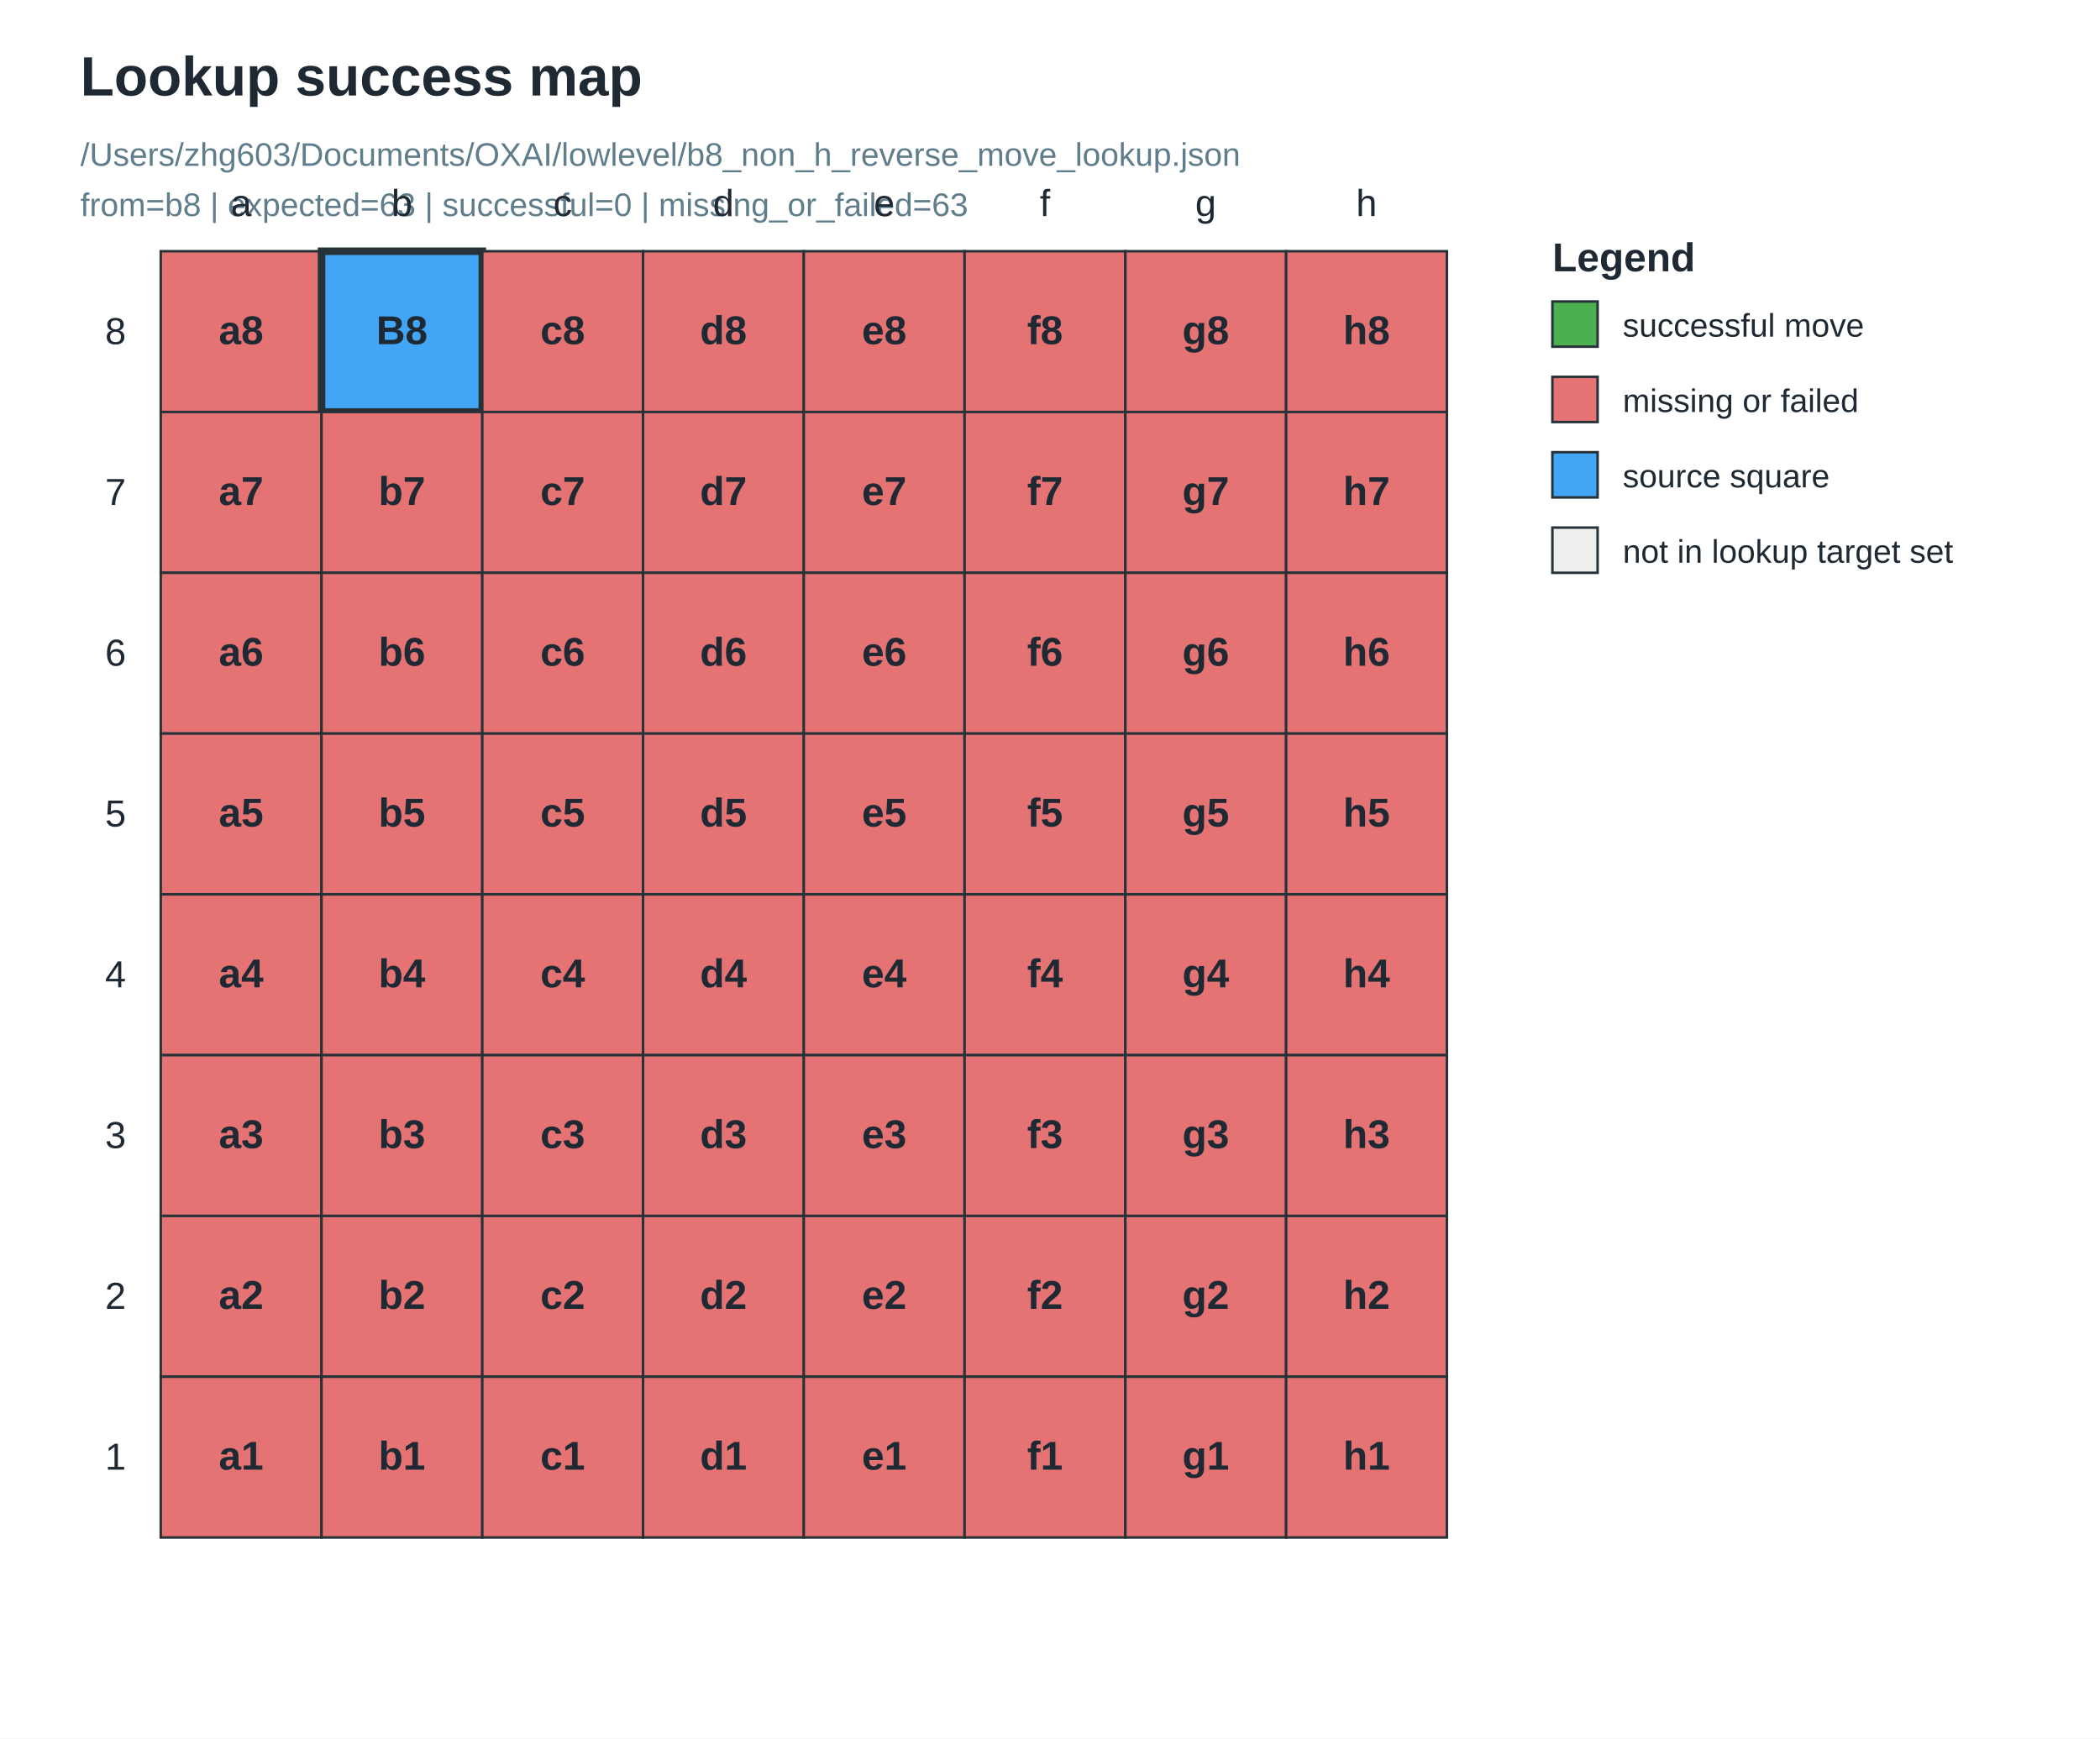
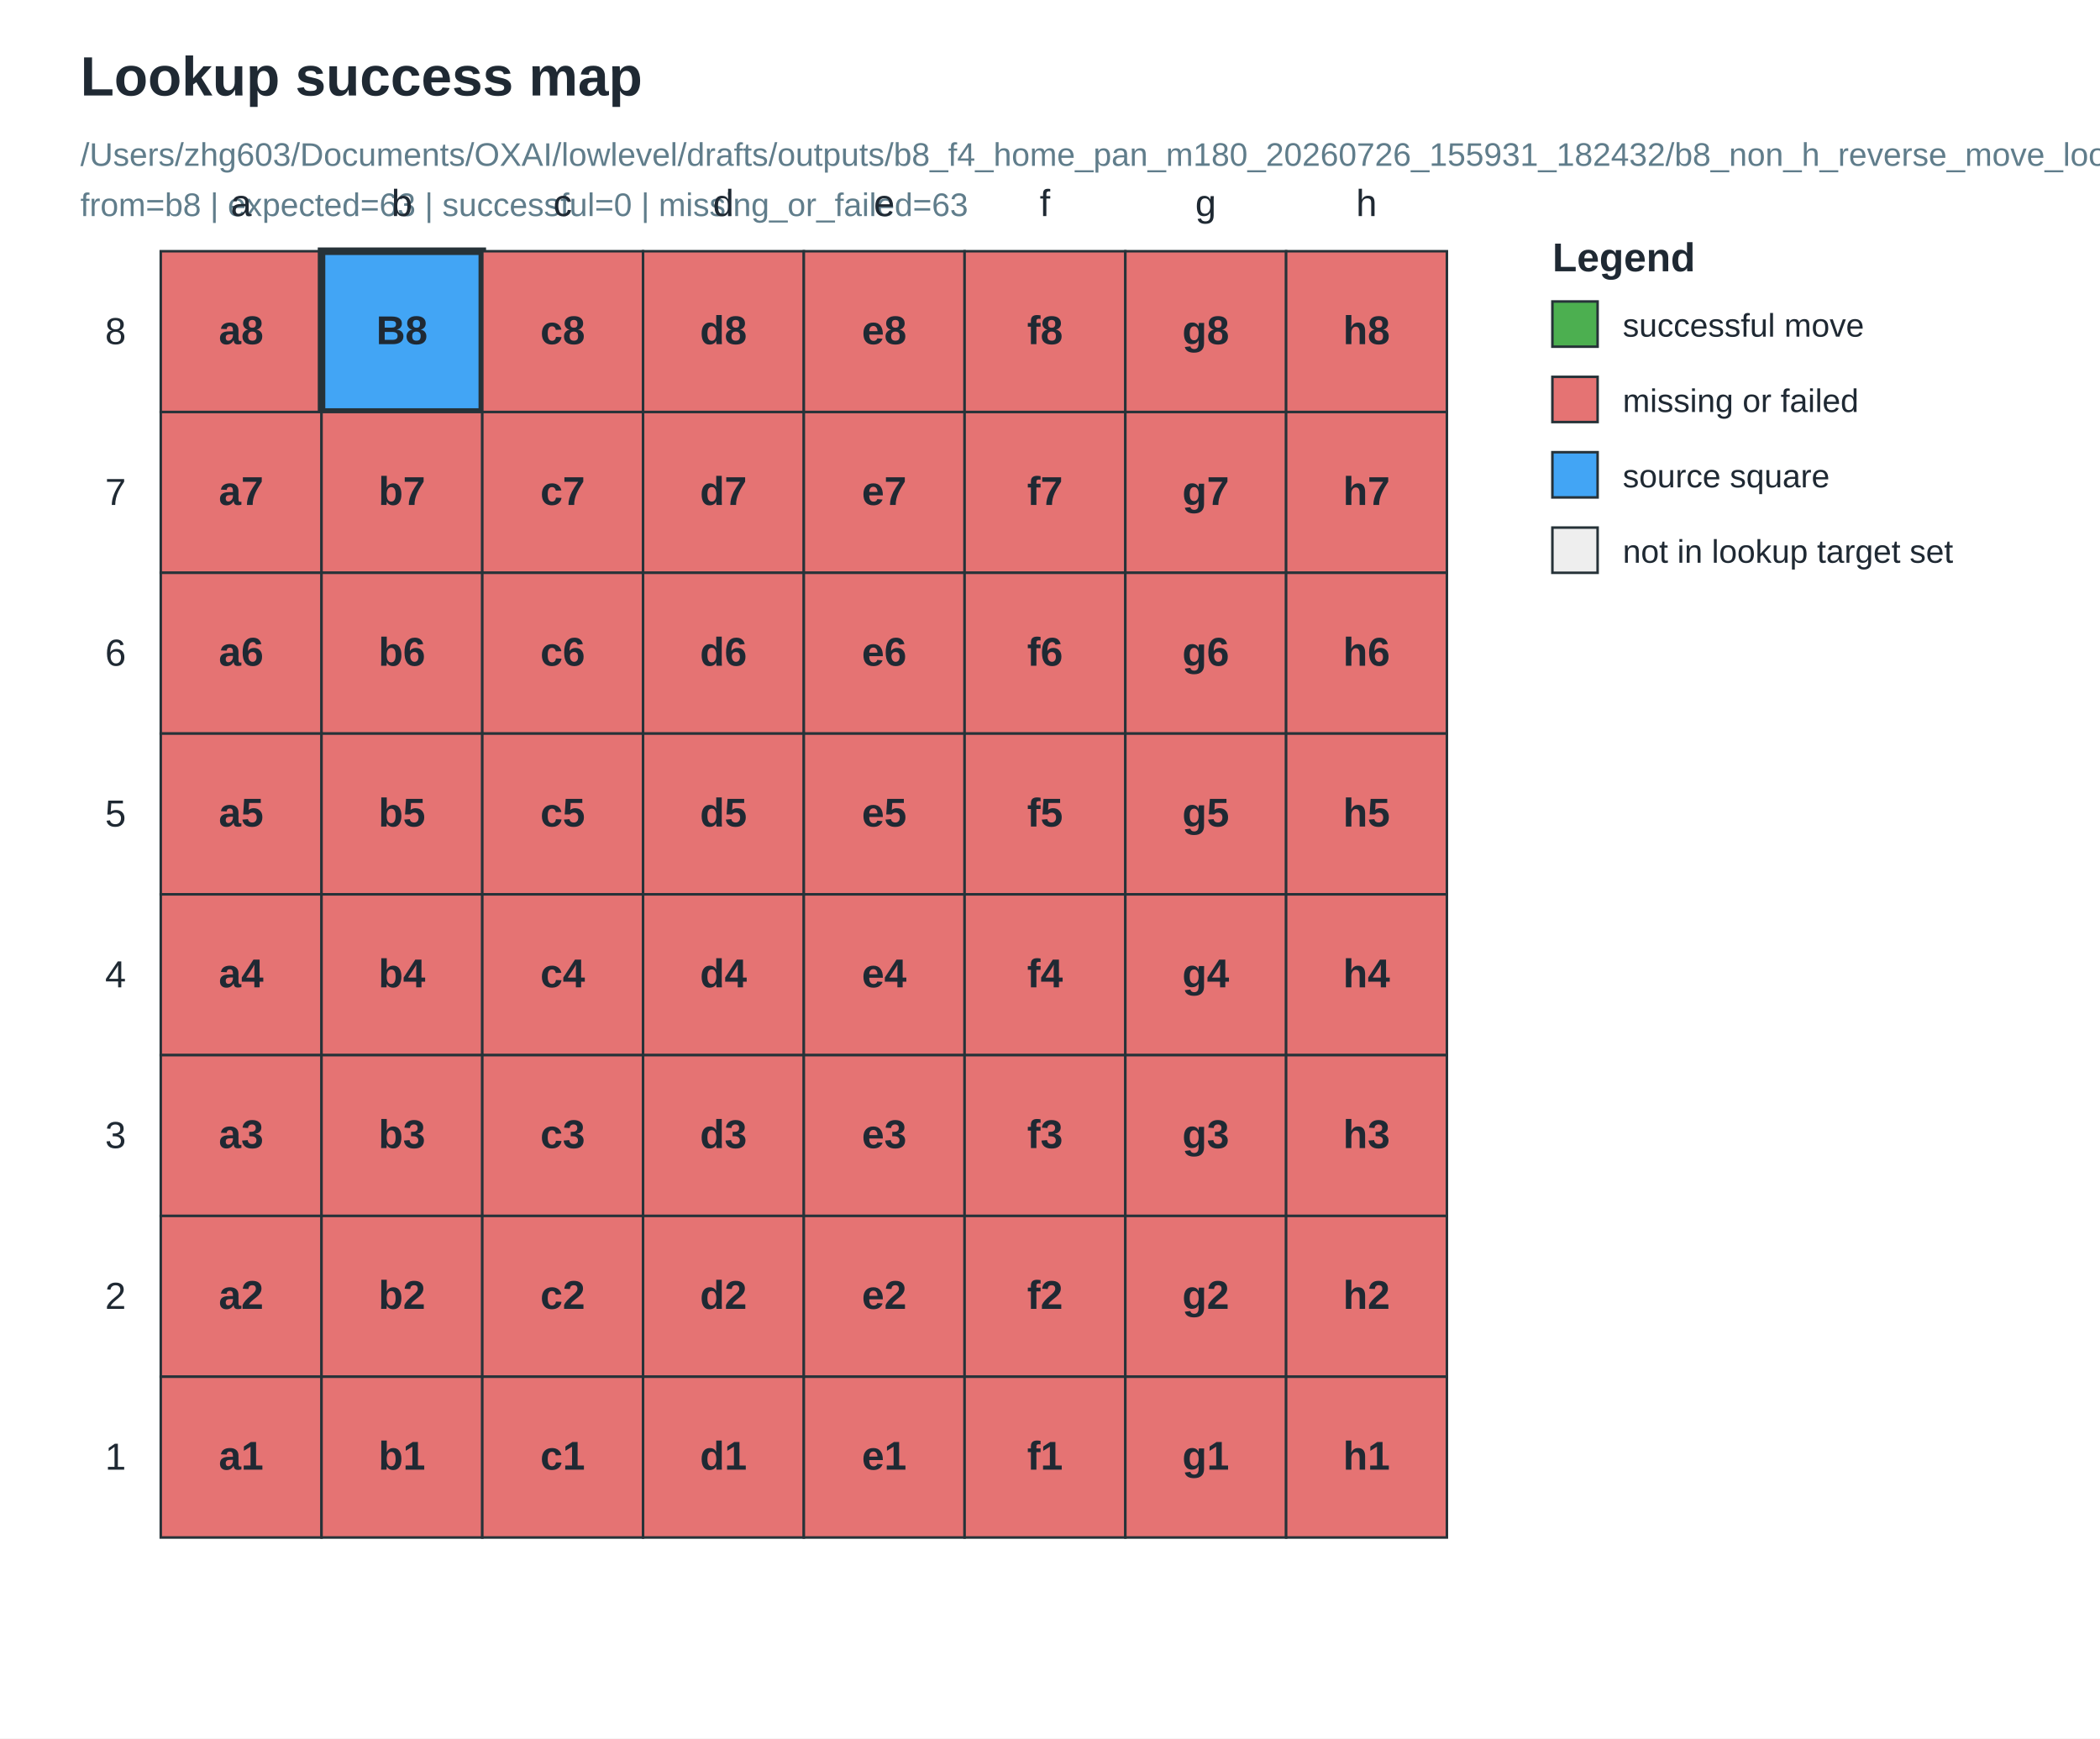
<svg xmlns="http://www.w3.org/2000/svg" width="836" height="692" viewBox="0 0 836 692">
  <rect width="100%" height="100%" fill="white" />
  <text x="32" y="38" font-family="Arial, sans-serif" font-size="22" font-weight="700" fill="#1f2933">Lookup success map</text>
-   <text x="32" y="66" font-family="Arial, sans-serif" font-size="13" fill="#607d8b">/Users/zhg603/Documents/OXAI/lowlevel/b8_non_h_reverse_move_lookup.json</text>
+   <text x="32" y="66" font-family="Arial, sans-serif" font-size="13" fill="#607d8b">/Users/zhg603/Documents/OXAI/lowlevel/drafts/outputs/b8_f4_home_pan_m180_20260726_155931_182432/b8_non_h_reverse_move_lookup.json</text>
  <text x="32" y="86" font-family="Arial, sans-serif" font-size="13" fill="#607d8b">from=b8 | expected=63 | successful=0 | missing_or_failed=63</text>
  <text x="96.0" y="86" text-anchor="middle" font-family="Arial, sans-serif" font-size="15" fill="#1f2933">a</text>
  <text x="160.0" y="86" text-anchor="middle" font-family="Arial, sans-serif" font-size="15" fill="#1f2933">b</text>
  <text x="224.0" y="86" text-anchor="middle" font-family="Arial, sans-serif" font-size="15" fill="#1f2933">c</text>
  <text x="288.0" y="86" text-anchor="middle" font-family="Arial, sans-serif" font-size="15" fill="#1f2933">d</text>
  <text x="352.0" y="86" text-anchor="middle" font-family="Arial, sans-serif" font-size="15" fill="#1f2933">e</text>
  <text x="416.0" y="86" text-anchor="middle" font-family="Arial, sans-serif" font-size="15" fill="#1f2933">f</text>
  <text x="480.0" y="86" text-anchor="middle" font-family="Arial, sans-serif" font-size="15" fill="#1f2933">g</text>
  <text x="544.0" y="86" text-anchor="middle" font-family="Arial, sans-serif" font-size="15" fill="#1f2933">h</text>
  <text x="46" y="137.0" text-anchor="middle" font-family="Arial, sans-serif" font-size="15" fill="#1f2933">8</text>
  <text x="46" y="201.0" text-anchor="middle" font-family="Arial, sans-serif" font-size="15" fill="#1f2933">7</text>
  <text x="46" y="265.0" text-anchor="middle" font-family="Arial, sans-serif" font-size="15" fill="#1f2933">6</text>
  <text x="46" y="329.0" text-anchor="middle" font-family="Arial, sans-serif" font-size="15" fill="#1f2933">5</text>
  <text x="46" y="393.0" text-anchor="middle" font-family="Arial, sans-serif" font-size="15" fill="#1f2933">4</text>
  <text x="46" y="457.0" text-anchor="middle" font-family="Arial, sans-serif" font-size="15" fill="#1f2933">3</text>
  <text x="46" y="521.0" text-anchor="middle" font-family="Arial, sans-serif" font-size="15" fill="#1f2933">2</text>
  <text x="46" y="585.0" text-anchor="middle" font-family="Arial, sans-serif" font-size="15" fill="#1f2933">1</text>
  <rect x="64" y="100" width="64" height="64" fill="#e57373" stroke="#263238" stroke-width="1">
</rect>
  <text x="96.0" y="137.0" text-anchor="middle" font-family="Arial, sans-serif" font-size="16" font-weight="700" fill="#1f2933">a8</text>
  <rect x="128" y="100" width="64" height="64" fill="#42a5f5" stroke="#263238" stroke-width="3">
</rect>
  <text x="160.0" y="137.0" text-anchor="middle" font-family="Arial, sans-serif" font-size="16" font-weight="700" fill="#1f2933">B8</text>
  <rect x="192" y="100" width="64" height="64" fill="#e57373" stroke="#263238" stroke-width="1">
</rect>
  <text x="224.0" y="137.0" text-anchor="middle" font-family="Arial, sans-serif" font-size="16" font-weight="700" fill="#1f2933">c8</text>
  <rect x="256" y="100" width="64" height="64" fill="#e57373" stroke="#263238" stroke-width="1">
</rect>
  <text x="288.0" y="137.0" text-anchor="middle" font-family="Arial, sans-serif" font-size="16" font-weight="700" fill="#1f2933">d8</text>
  <rect x="320" y="100" width="64" height="64" fill="#e57373" stroke="#263238" stroke-width="1">
</rect>
  <text x="352.0" y="137.0" text-anchor="middle" font-family="Arial, sans-serif" font-size="16" font-weight="700" fill="#1f2933">e8</text>
  <rect x="384" y="100" width="64" height="64" fill="#e57373" stroke="#263238" stroke-width="1">
</rect>
  <text x="416.0" y="137.0" text-anchor="middle" font-family="Arial, sans-serif" font-size="16" font-weight="700" fill="#1f2933">f8</text>
  <rect x="448" y="100" width="64" height="64" fill="#e57373" stroke="#263238" stroke-width="1">
</rect>
  <text x="480.0" y="137.0" text-anchor="middle" font-family="Arial, sans-serif" font-size="16" font-weight="700" fill="#1f2933">g8</text>
  <rect x="512" y="100" width="64" height="64" fill="#e57373" stroke="#263238" stroke-width="1">
</rect>
  <text x="544.0" y="137.0" text-anchor="middle" font-family="Arial, sans-serif" font-size="16" font-weight="700" fill="#1f2933">h8</text>
  <rect x="64" y="164" width="64" height="64" fill="#e57373" stroke="#263238" stroke-width="1">
</rect>
  <text x="96.0" y="201.0" text-anchor="middle" font-family="Arial, sans-serif" font-size="16" font-weight="700" fill="#1f2933">a7</text>
  <rect x="128" y="164" width="64" height="64" fill="#e57373" stroke="#263238" stroke-width="1">
</rect>
  <text x="160.0" y="201.0" text-anchor="middle" font-family="Arial, sans-serif" font-size="16" font-weight="700" fill="#1f2933">b7</text>
  <rect x="192" y="164" width="64" height="64" fill="#e57373" stroke="#263238" stroke-width="1">
</rect>
  <text x="224.0" y="201.0" text-anchor="middle" font-family="Arial, sans-serif" font-size="16" font-weight="700" fill="#1f2933">c7</text>
  <rect x="256" y="164" width="64" height="64" fill="#e57373" stroke="#263238" stroke-width="1">
</rect>
  <text x="288.0" y="201.0" text-anchor="middle" font-family="Arial, sans-serif" font-size="16" font-weight="700" fill="#1f2933">d7</text>
  <rect x="320" y="164" width="64" height="64" fill="#e57373" stroke="#263238" stroke-width="1">
</rect>
  <text x="352.0" y="201.0" text-anchor="middle" font-family="Arial, sans-serif" font-size="16" font-weight="700" fill="#1f2933">e7</text>
  <rect x="384" y="164" width="64" height="64" fill="#e57373" stroke="#263238" stroke-width="1">
</rect>
  <text x="416.0" y="201.0" text-anchor="middle" font-family="Arial, sans-serif" font-size="16" font-weight="700" fill="#1f2933">f7</text>
  <rect x="448" y="164" width="64" height="64" fill="#e57373" stroke="#263238" stroke-width="1">
</rect>
  <text x="480.0" y="201.0" text-anchor="middle" font-family="Arial, sans-serif" font-size="16" font-weight="700" fill="#1f2933">g7</text>
  <rect x="512" y="164" width="64" height="64" fill="#e57373" stroke="#263238" stroke-width="1">
</rect>
  <text x="544.0" y="201.0" text-anchor="middle" font-family="Arial, sans-serif" font-size="16" font-weight="700" fill="#1f2933">h7</text>
  <rect x="64" y="228" width="64" height="64" fill="#e57373" stroke="#263238" stroke-width="1">
</rect>
  <text x="96.0" y="265.0" text-anchor="middle" font-family="Arial, sans-serif" font-size="16" font-weight="700" fill="#1f2933">a6</text>
  <rect x="128" y="228" width="64" height="64" fill="#e57373" stroke="#263238" stroke-width="1">
</rect>
  <text x="160.0" y="265.0" text-anchor="middle" font-family="Arial, sans-serif" font-size="16" font-weight="700" fill="#1f2933">b6</text>
  <rect x="192" y="228" width="64" height="64" fill="#e57373" stroke="#263238" stroke-width="1">
</rect>
  <text x="224.0" y="265.0" text-anchor="middle" font-family="Arial, sans-serif" font-size="16" font-weight="700" fill="#1f2933">c6</text>
  <rect x="256" y="228" width="64" height="64" fill="#e57373" stroke="#263238" stroke-width="1">
</rect>
  <text x="288.0" y="265.0" text-anchor="middle" font-family="Arial, sans-serif" font-size="16" font-weight="700" fill="#1f2933">d6</text>
  <rect x="320" y="228" width="64" height="64" fill="#e57373" stroke="#263238" stroke-width="1">
</rect>
  <text x="352.0" y="265.0" text-anchor="middle" font-family="Arial, sans-serif" font-size="16" font-weight="700" fill="#1f2933">e6</text>
  <rect x="384" y="228" width="64" height="64" fill="#e57373" stroke="#263238" stroke-width="1">
</rect>
  <text x="416.0" y="265.0" text-anchor="middle" font-family="Arial, sans-serif" font-size="16" font-weight="700" fill="#1f2933">f6</text>
  <rect x="448" y="228" width="64" height="64" fill="#e57373" stroke="#263238" stroke-width="1">
</rect>
  <text x="480.0" y="265.0" text-anchor="middle" font-family="Arial, sans-serif" font-size="16" font-weight="700" fill="#1f2933">g6</text>
  <rect x="512" y="228" width="64" height="64" fill="#e57373" stroke="#263238" stroke-width="1">
</rect>
  <text x="544.0" y="265.0" text-anchor="middle" font-family="Arial, sans-serif" font-size="16" font-weight="700" fill="#1f2933">h6</text>
  <rect x="64" y="292" width="64" height="64" fill="#e57373" stroke="#263238" stroke-width="1">
</rect>
  <text x="96.0" y="329.0" text-anchor="middle" font-family="Arial, sans-serif" font-size="16" font-weight="700" fill="#1f2933">a5</text>
  <rect x="128" y="292" width="64" height="64" fill="#e57373" stroke="#263238" stroke-width="1">
</rect>
  <text x="160.0" y="329.0" text-anchor="middle" font-family="Arial, sans-serif" font-size="16" font-weight="700" fill="#1f2933">b5</text>
  <rect x="192" y="292" width="64" height="64" fill="#e57373" stroke="#263238" stroke-width="1">
</rect>
  <text x="224.0" y="329.0" text-anchor="middle" font-family="Arial, sans-serif" font-size="16" font-weight="700" fill="#1f2933">c5</text>
  <rect x="256" y="292" width="64" height="64" fill="#e57373" stroke="#263238" stroke-width="1">
</rect>
  <text x="288.0" y="329.0" text-anchor="middle" font-family="Arial, sans-serif" font-size="16" font-weight="700" fill="#1f2933">d5</text>
  <rect x="320" y="292" width="64" height="64" fill="#e57373" stroke="#263238" stroke-width="1">
</rect>
  <text x="352.0" y="329.0" text-anchor="middle" font-family="Arial, sans-serif" font-size="16" font-weight="700" fill="#1f2933">e5</text>
  <rect x="384" y="292" width="64" height="64" fill="#e57373" stroke="#263238" stroke-width="1">
</rect>
  <text x="416.0" y="329.0" text-anchor="middle" font-family="Arial, sans-serif" font-size="16" font-weight="700" fill="#1f2933">f5</text>
  <rect x="448" y="292" width="64" height="64" fill="#e57373" stroke="#263238" stroke-width="1">
</rect>
  <text x="480.0" y="329.0" text-anchor="middle" font-family="Arial, sans-serif" font-size="16" font-weight="700" fill="#1f2933">g5</text>
  <rect x="512" y="292" width="64" height="64" fill="#e57373" stroke="#263238" stroke-width="1">
</rect>
  <text x="544.0" y="329.0" text-anchor="middle" font-family="Arial, sans-serif" font-size="16" font-weight="700" fill="#1f2933">h5</text>
  <rect x="64" y="356" width="64" height="64" fill="#e57373" stroke="#263238" stroke-width="1">
</rect>
  <text x="96.0" y="393.0" text-anchor="middle" font-family="Arial, sans-serif" font-size="16" font-weight="700" fill="#1f2933">a4</text>
  <rect x="128" y="356" width="64" height="64" fill="#e57373" stroke="#263238" stroke-width="1">
</rect>
  <text x="160.0" y="393.0" text-anchor="middle" font-family="Arial, sans-serif" font-size="16" font-weight="700" fill="#1f2933">b4</text>
  <rect x="192" y="356" width="64" height="64" fill="#e57373" stroke="#263238" stroke-width="1">
</rect>
  <text x="224.0" y="393.0" text-anchor="middle" font-family="Arial, sans-serif" font-size="16" font-weight="700" fill="#1f2933">c4</text>
  <rect x="256" y="356" width="64" height="64" fill="#e57373" stroke="#263238" stroke-width="1">
</rect>
  <text x="288.0" y="393.0" text-anchor="middle" font-family="Arial, sans-serif" font-size="16" font-weight="700" fill="#1f2933">d4</text>
  <rect x="320" y="356" width="64" height="64" fill="#e57373" stroke="#263238" stroke-width="1">
</rect>
  <text x="352.0" y="393.0" text-anchor="middle" font-family="Arial, sans-serif" font-size="16" font-weight="700" fill="#1f2933">e4</text>
  <rect x="384" y="356" width="64" height="64" fill="#e57373" stroke="#263238" stroke-width="1">
</rect>
  <text x="416.0" y="393.0" text-anchor="middle" font-family="Arial, sans-serif" font-size="16" font-weight="700" fill="#1f2933">f4</text>
  <rect x="448" y="356" width="64" height="64" fill="#e57373" stroke="#263238" stroke-width="1">
</rect>
  <text x="480.0" y="393.0" text-anchor="middle" font-family="Arial, sans-serif" font-size="16" font-weight="700" fill="#1f2933">g4</text>
  <rect x="512" y="356" width="64" height="64" fill="#e57373" stroke="#263238" stroke-width="1">
</rect>
  <text x="544.0" y="393.0" text-anchor="middle" font-family="Arial, sans-serif" font-size="16" font-weight="700" fill="#1f2933">h4</text>
  <rect x="64" y="420" width="64" height="64" fill="#e57373" stroke="#263238" stroke-width="1">
</rect>
  <text x="96.0" y="457.0" text-anchor="middle" font-family="Arial, sans-serif" font-size="16" font-weight="700" fill="#1f2933">a3</text>
  <rect x="128" y="420" width="64" height="64" fill="#e57373" stroke="#263238" stroke-width="1">
</rect>
  <text x="160.0" y="457.0" text-anchor="middle" font-family="Arial, sans-serif" font-size="16" font-weight="700" fill="#1f2933">b3</text>
  <rect x="192" y="420" width="64" height="64" fill="#e57373" stroke="#263238" stroke-width="1">
</rect>
  <text x="224.0" y="457.0" text-anchor="middle" font-family="Arial, sans-serif" font-size="16" font-weight="700" fill="#1f2933">c3</text>
  <rect x="256" y="420" width="64" height="64" fill="#e57373" stroke="#263238" stroke-width="1">
</rect>
  <text x="288.0" y="457.0" text-anchor="middle" font-family="Arial, sans-serif" font-size="16" font-weight="700" fill="#1f2933">d3</text>
  <rect x="320" y="420" width="64" height="64" fill="#e57373" stroke="#263238" stroke-width="1">
</rect>
  <text x="352.0" y="457.0" text-anchor="middle" font-family="Arial, sans-serif" font-size="16" font-weight="700" fill="#1f2933">e3</text>
  <rect x="384" y="420" width="64" height="64" fill="#e57373" stroke="#263238" stroke-width="1">
</rect>
  <text x="416.0" y="457.0" text-anchor="middle" font-family="Arial, sans-serif" font-size="16" font-weight="700" fill="#1f2933">f3</text>
  <rect x="448" y="420" width="64" height="64" fill="#e57373" stroke="#263238" stroke-width="1">
</rect>
  <text x="480.0" y="457.0" text-anchor="middle" font-family="Arial, sans-serif" font-size="16" font-weight="700" fill="#1f2933">g3</text>
  <rect x="512" y="420" width="64" height="64" fill="#e57373" stroke="#263238" stroke-width="1">
</rect>
  <text x="544.0" y="457.0" text-anchor="middle" font-family="Arial, sans-serif" font-size="16" font-weight="700" fill="#1f2933">h3</text>
  <rect x="64" y="484" width="64" height="64" fill="#e57373" stroke="#263238" stroke-width="1">
</rect>
  <text x="96.0" y="521.0" text-anchor="middle" font-family="Arial, sans-serif" font-size="16" font-weight="700" fill="#1f2933">a2</text>
  <rect x="128" y="484" width="64" height="64" fill="#e57373" stroke="#263238" stroke-width="1">
</rect>
  <text x="160.0" y="521.0" text-anchor="middle" font-family="Arial, sans-serif" font-size="16" font-weight="700" fill="#1f2933">b2</text>
  <rect x="192" y="484" width="64" height="64" fill="#e57373" stroke="#263238" stroke-width="1">
</rect>
  <text x="224.0" y="521.0" text-anchor="middle" font-family="Arial, sans-serif" font-size="16" font-weight="700" fill="#1f2933">c2</text>
  <rect x="256" y="484" width="64" height="64" fill="#e57373" stroke="#263238" stroke-width="1">
</rect>
  <text x="288.0" y="521.0" text-anchor="middle" font-family="Arial, sans-serif" font-size="16" font-weight="700" fill="#1f2933">d2</text>
  <rect x="320" y="484" width="64" height="64" fill="#e57373" stroke="#263238" stroke-width="1">
</rect>
  <text x="352.0" y="521.0" text-anchor="middle" font-family="Arial, sans-serif" font-size="16" font-weight="700" fill="#1f2933">e2</text>
  <rect x="384" y="484" width="64" height="64" fill="#e57373" stroke="#263238" stroke-width="1">
</rect>
  <text x="416.0" y="521.0" text-anchor="middle" font-family="Arial, sans-serif" font-size="16" font-weight="700" fill="#1f2933">f2</text>
  <rect x="448" y="484" width="64" height="64" fill="#e57373" stroke="#263238" stroke-width="1">
</rect>
  <text x="480.0" y="521.0" text-anchor="middle" font-family="Arial, sans-serif" font-size="16" font-weight="700" fill="#1f2933">g2</text>
  <rect x="512" y="484" width="64" height="64" fill="#e57373" stroke="#263238" stroke-width="1">
</rect>
  <text x="544.0" y="521.0" text-anchor="middle" font-family="Arial, sans-serif" font-size="16" font-weight="700" fill="#1f2933">h2</text>
  <rect x="64" y="548" width="64" height="64" fill="#e57373" stroke="#263238" stroke-width="1">
</rect>
  <text x="96.0" y="585.0" text-anchor="middle" font-family="Arial, sans-serif" font-size="16" font-weight="700" fill="#1f2933">a1</text>
  <rect x="128" y="548" width="64" height="64" fill="#e57373" stroke="#263238" stroke-width="1">
</rect>
  <text x="160.0" y="585.0" text-anchor="middle" font-family="Arial, sans-serif" font-size="16" font-weight="700" fill="#1f2933">b1</text>
  <rect x="192" y="548" width="64" height="64" fill="#e57373" stroke="#263238" stroke-width="1">
</rect>
  <text x="224.0" y="585.0" text-anchor="middle" font-family="Arial, sans-serif" font-size="16" font-weight="700" fill="#1f2933">c1</text>
  <rect x="256" y="548" width="64" height="64" fill="#e57373" stroke="#263238" stroke-width="1">
</rect>
  <text x="288.0" y="585.0" text-anchor="middle" font-family="Arial, sans-serif" font-size="16" font-weight="700" fill="#1f2933">d1</text>
  <rect x="320" y="548" width="64" height="64" fill="#e57373" stroke="#263238" stroke-width="1">
</rect>
  <text x="352.0" y="585.0" text-anchor="middle" font-family="Arial, sans-serif" font-size="16" font-weight="700" fill="#1f2933">e1</text>
  <rect x="384" y="548" width="64" height="64" fill="#e57373" stroke="#263238" stroke-width="1">
</rect>
  <text x="416.0" y="585.0" text-anchor="middle" font-family="Arial, sans-serif" font-size="16" font-weight="700" fill="#1f2933">f1</text>
  <rect x="448" y="548" width="64" height="64" fill="#e57373" stroke="#263238" stroke-width="1">
</rect>
  <text x="480.0" y="585.0" text-anchor="middle" font-family="Arial, sans-serif" font-size="16" font-weight="700" fill="#1f2933">g1</text>
  <rect x="512" y="548" width="64" height="64" fill="#e57373" stroke="#263238" stroke-width="1">
</rect>
  <text x="544.0" y="585.0" text-anchor="middle" font-family="Arial, sans-serif" font-size="16" font-weight="700" fill="#1f2933">h1</text>
  <text x="618" y="108" font-family="Arial, sans-serif" font-size="16" font-weight="700" fill="#1f2933">Legend</text>
  <rect x="618" y="120" width="18" height="18" fill="#4caf50" stroke="#263238" stroke-width="1" />
  <text x="646" y="134" font-family="Arial, sans-serif" font-size="13" fill="#1f2933">successful move</text>
  <rect x="618" y="150" width="18" height="18" fill="#e57373" stroke="#263238" stroke-width="1" />
  <text x="646" y="164" font-family="Arial, sans-serif" font-size="13" fill="#1f2933">missing or failed</text>
  <rect x="618" y="180" width="18" height="18" fill="#42a5f5" stroke="#263238" stroke-width="1" />
  <text x="646" y="194" font-family="Arial, sans-serif" font-size="13" fill="#1f2933">source square</text>
  <rect x="618" y="210" width="18" height="18" fill="#eeeeee" stroke="#263238" stroke-width="1" />
  <text x="646" y="224" font-family="Arial, sans-serif" font-size="13" fill="#1f2933">not in lookup target set</text>
</svg>
